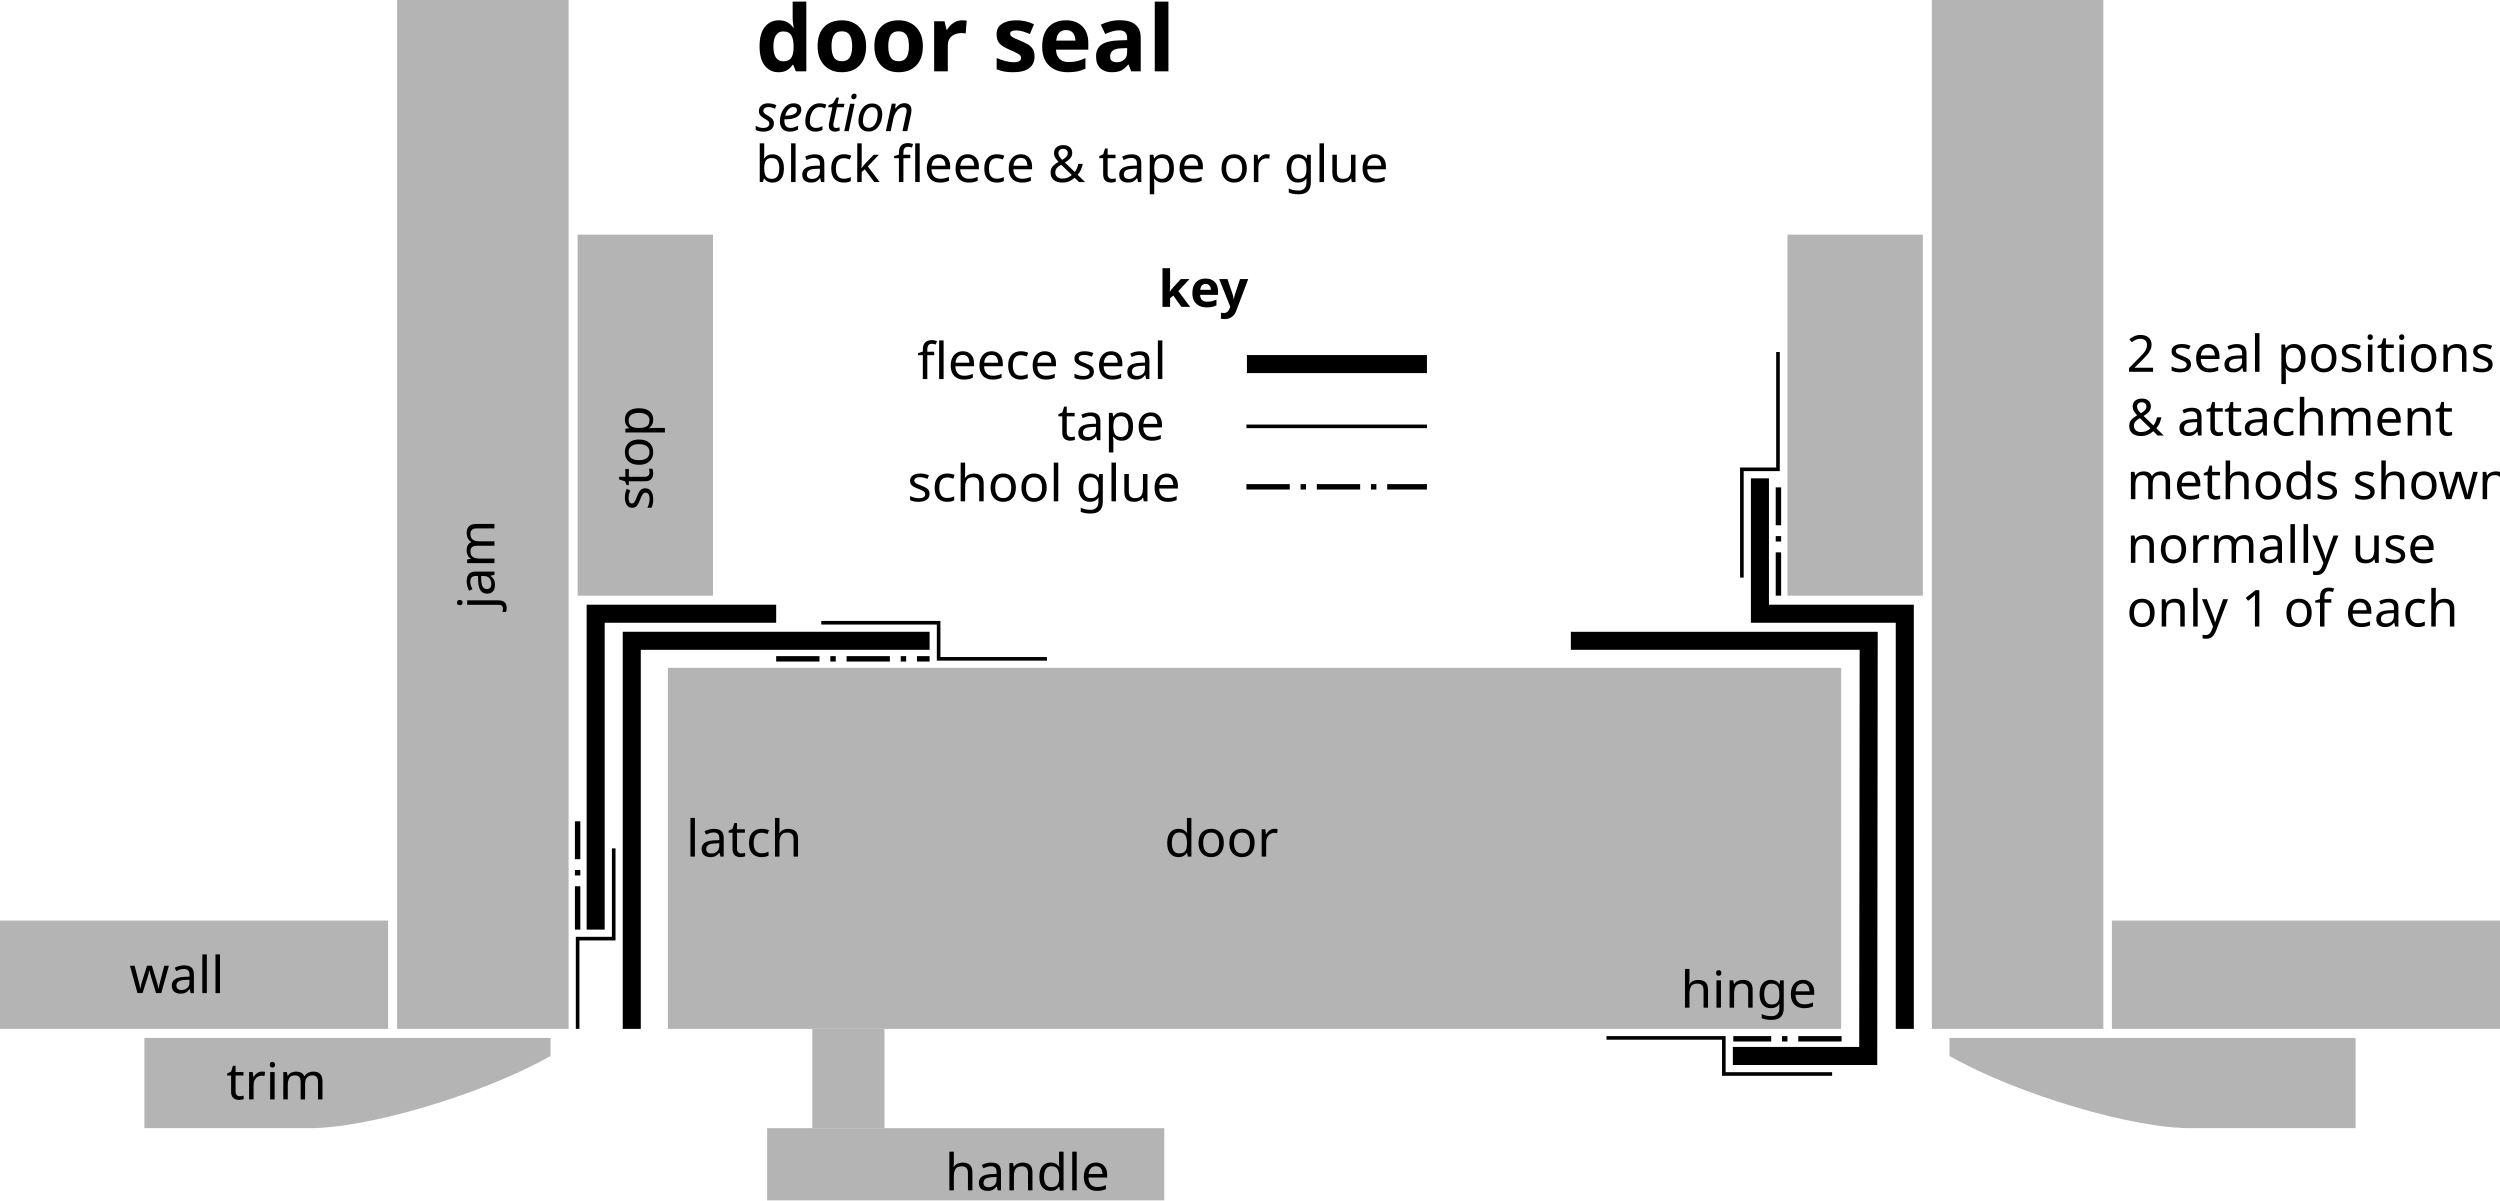
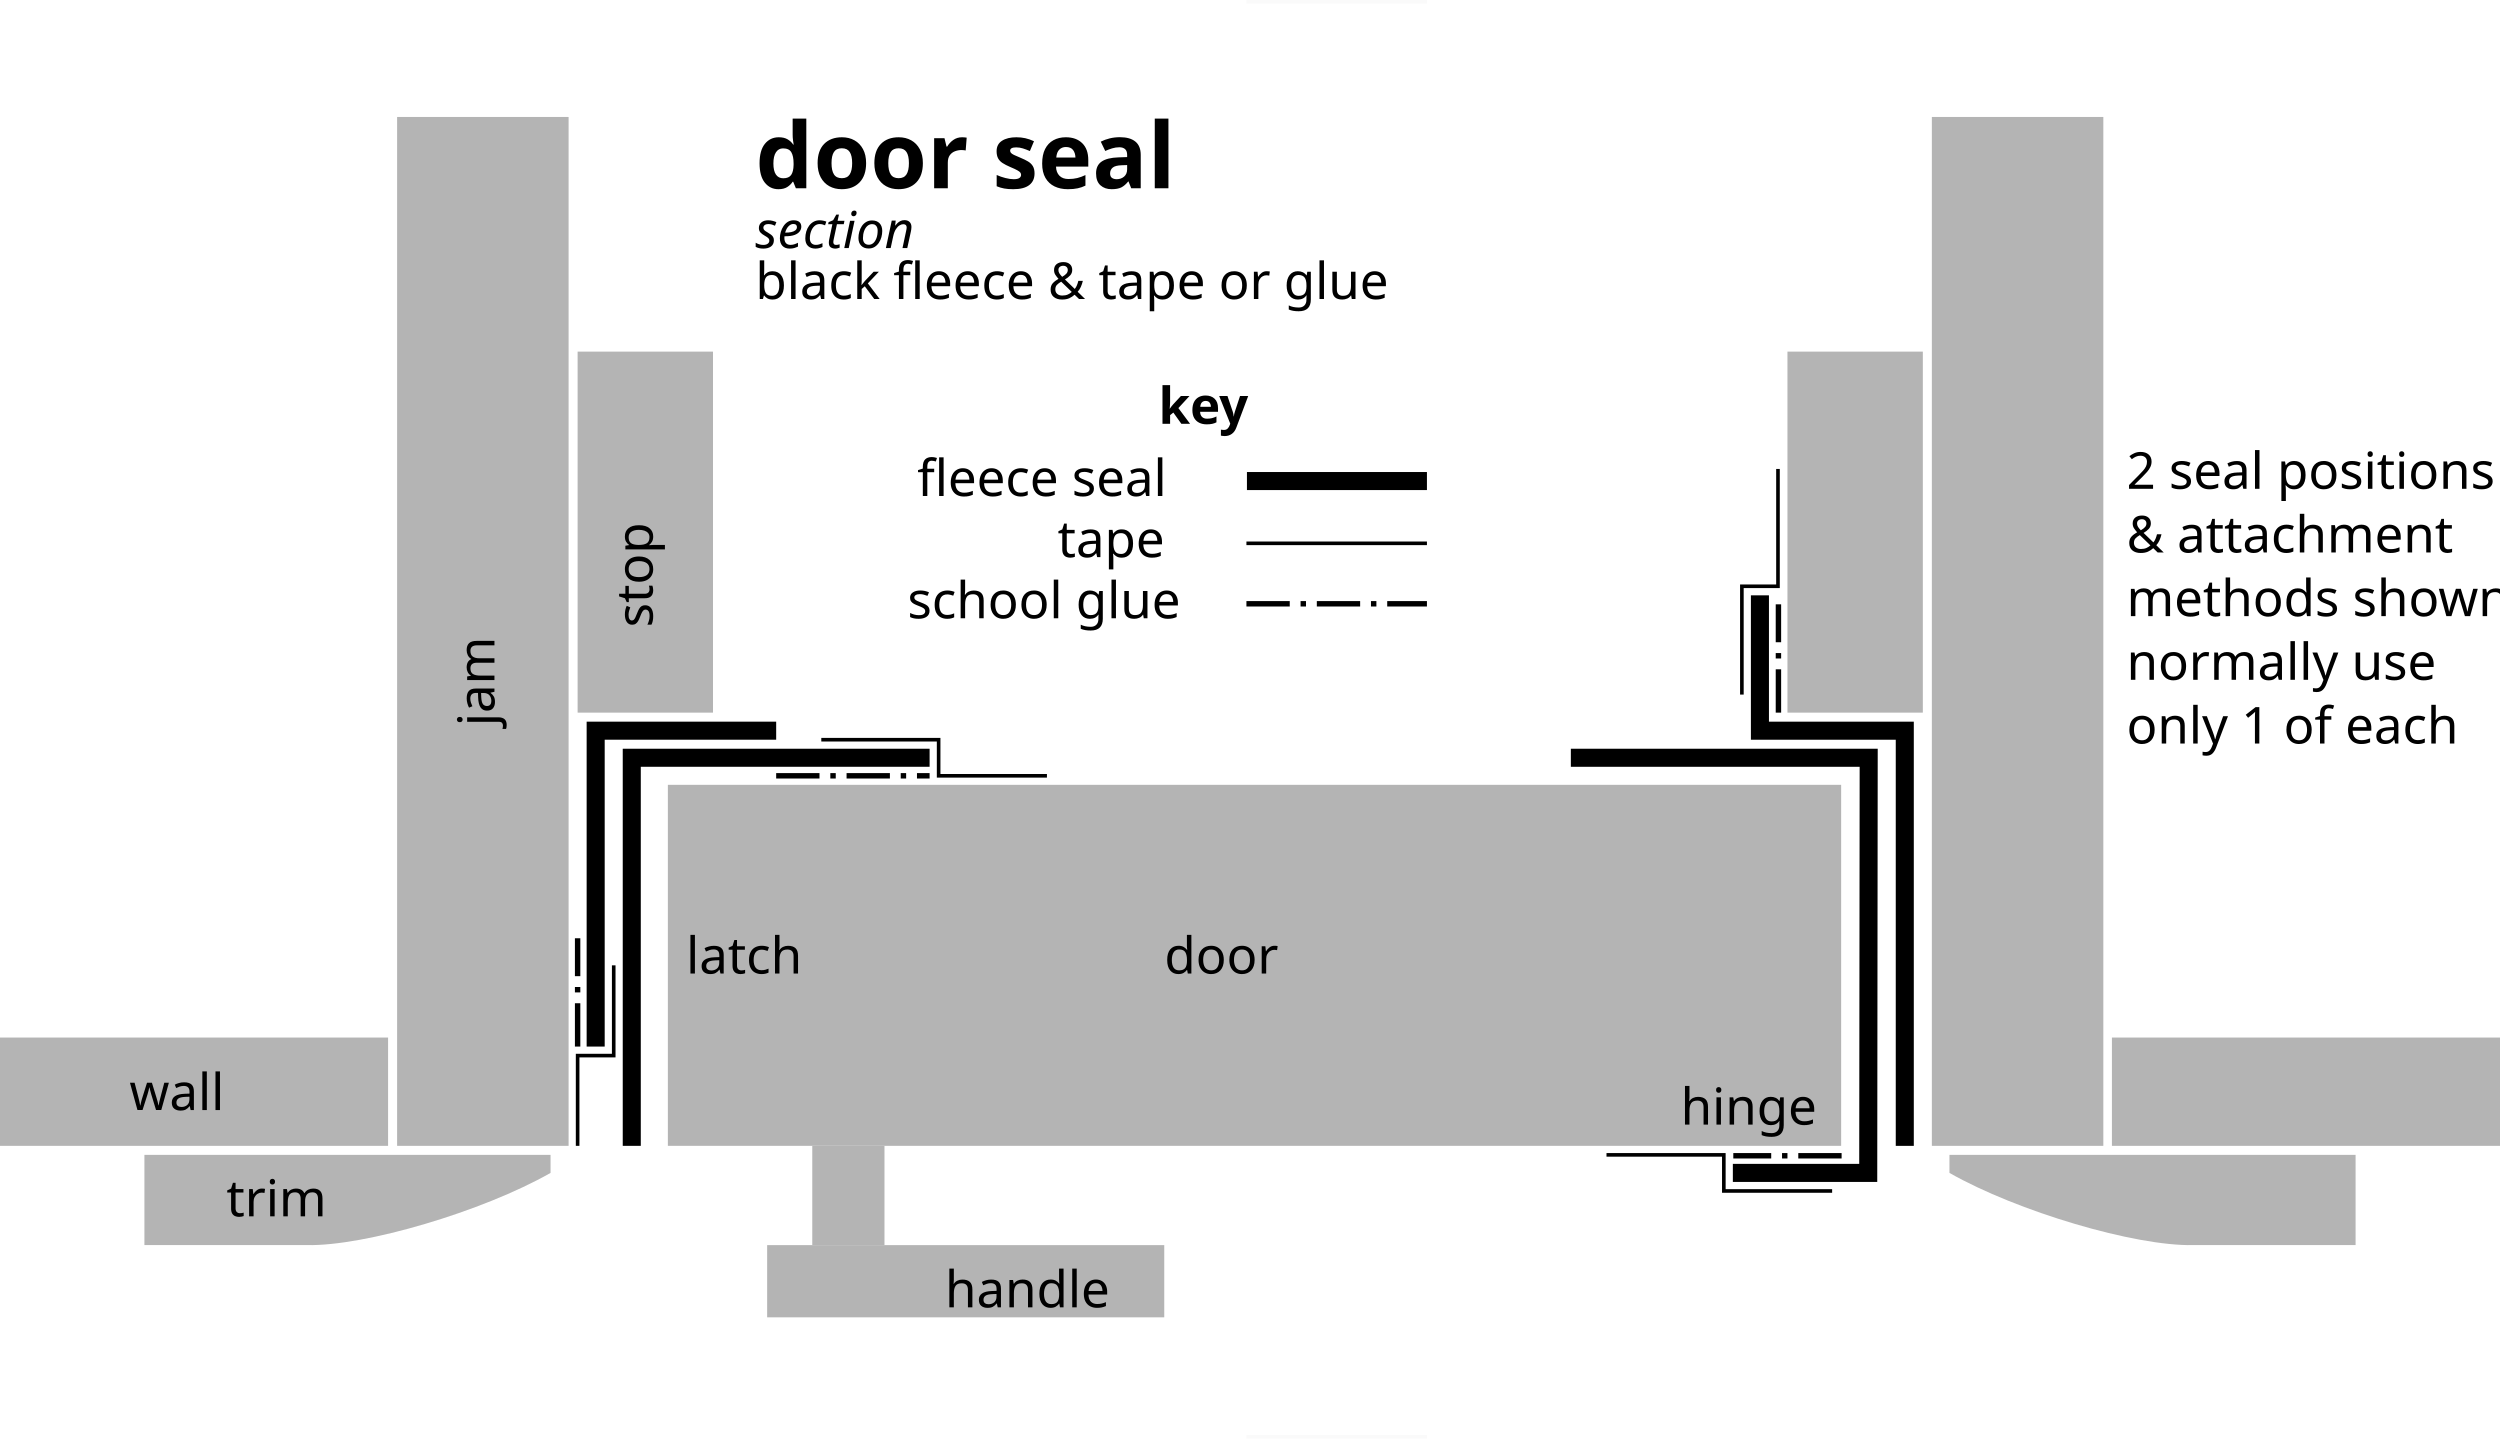
- <svg xmlns="http://www.w3.org/2000/svg" width="277mm" height="133mm" id="svg2" version="1.1" viewBox="0 0 1046.93 502.678">
+ <svg xmlns="http://www.w3.org/2000/svg" width="277mm" height="159.4mm" id="svg2" version="1.1" viewBox="0 0 1046.93 602.456">
  <defs id="defs4" />
-   <g id="layer1" transform="translate(-210.1411,-649.8771)">
+   <g id="layer1" transform="translate(-210.1411,-600.8964)">
    <path style="fill:#b4b4b4;fill-opacity:1;stroke:none;stroke-width:1.067" d="m 210.141,1035.389 162.52,3e-4 v 45.354 l -162.52,-3e-4" id="rect2983" />
    <path id="path2986" d="m 981.163,1080.742 -491.338,2e-4 V 929.561 l 491.338,-2.8e-4" style="fill:#b4b4b4;fill-opacity:1;stroke:none;stroke-width:1.067" />
    <path id="path2988" d="m 376.441,649.877 h 71.811 V 1080.744 h -71.811 z" style="fill:#b4b4b4;fill-opacity:1;stroke:none;stroke-width:1.067" />
    <path style="fill:#b4b4b4;fill-opacity:1;stroke:none;stroke-width:1.067" d="m 452.031,748.145 h 56.693 v 151.181 h -56.693 z" id="path2990" />
    <path id="path3760" d="m 270.614,1084.524 h 170.079 v 7.556 c -28.447,16.174 -77.775,30.755 -102.047,30.225 h -68.031 z" style="fill:#b4b4b4;fill-opacity:1;stroke:none;stroke-width:1.067" />
    <path id="path3761" d="m 550.299,1080.744 30.236,4e-4 v 41.574 l -30.236,-3e-4 z" style="fill:#b4b4b4;fill-opacity:1;stroke:none;stroke-width:1.067" />
    <path style="fill:#b4b4b4;fill-opacity:1;stroke:none;stroke-width:1.067" d="m 531.401,1122.319 h 166.299 v 30.237 H 531.401 Z" id="path3781" />
    <text xml:space="preserve" style="font-style:normal;font-variant:normal;font-weight:normal;font-stretch:normal;font-size:12.8px;line-height:0%;font-family:'Trebuchet MS';-inkscape-font-specification:'Trebuchet MS';letter-spacing:0px;word-spacing:0px;fill:#000000;fill-opacity:1;stroke:none;stroke-width:1.067" x="264.333" y="1065.762" id="text3783">
      <tspan id="tspan3785" x="264.333" y="1065.762" style="font-size:21.333px;line-height:1.25;stroke-width:1.067">wall</tspan>
    </text>
    <text xml:space="preserve" style="font-style:normal;font-variant:normal;font-weight:normal;font-stretch:normal;font-size:12.8px;line-height:0%;font-family:'Trebuchet MS';-inkscape-font-specification:'Trebuchet MS';letter-spacing:0px;word-spacing:0px;fill:#000000;fill-opacity:1;stroke:none;stroke-width:1.067" x="304.95" y="1110.274" id="text3787">
      <tspan id="tspan3789" x="304.95" y="1110.274" style="font-size:21.333px;line-height:1.25;stroke-width:1.067">trim</tspan>
    </text>
    <text xml:space="preserve" style="font-style:normal;font-variant:normal;font-weight:normal;font-stretch:normal;font-size:12.8px;line-height:0%;font-family:'Trebuchet MS';-inkscape-font-specification:'Trebuchet MS';letter-spacing:0px;word-spacing:0px;fill:#000000;fill-opacity:1;stroke:none;stroke-width:1.067" x="697.762" y="1008.599" id="text3791">
      <tspan id="tspan3793" x="697.762" y="1008.599" style="font-size:21.333px;line-height:1.25;stroke-width:1.067">door</tspan>
    </text>
    <text xml:space="preserve" style="font-style:normal;font-weight:normal;font-size:12.8px;line-height:0%;font-family:sans-serif;letter-spacing:0px;word-spacing:0px;fill:#000000;fill-opacity:1;stroke:none;stroke-width:1.067" x="605.895" y="1148.369" id="text3795">
      <tspan id="tspan3797" x="605.895" y="1148.369" style="font-style:normal;font-variant:normal;font-weight:normal;font-stretch:normal;font-size:21.333px;line-height:1.25;font-family:'Trebuchet MS';-inkscape-font-specification:'Trebuchet MS';stroke-width:1.067">handle</tspan>
    </text>
    <text xml:space="preserve" style="font-style:normal;font-variant:normal;font-weight:normal;font-stretch:normal;font-size:12.8px;line-height:0%;font-family:'Trebuchet MS';-inkscape-font-specification:'Trebuchet MS';letter-spacing:0px;word-spacing:0px;fill:#000000;fill-opacity:1;stroke:none;stroke-width:1.067" x="-904.977" y="417.202" id="text3799" transform="rotate(-90)">
      <tspan id="tspan3801" x="-904.977" y="417.202" style="font-size:21.333px;line-height:1.25;stroke-width:1.067">jam</tspan>
    </text>
    <text xml:space="preserve" style="font-style:normal;font-variant:normal;font-weight:normal;font-stretch:normal;font-size:12.8px;line-height:0%;font-family:'Trebuchet MS';-inkscape-font-specification:'Trebuchet MS';letter-spacing:0px;word-spacing:0px;fill:#000000;fill-opacity:1;stroke:none;stroke-width:1.067" x="-863.609" y="483.463" id="text3803" transform="rotate(-90)">
      <tspan id="tspan3805" x="-863.609" y="483.463" style="font-size:21.333px;line-height:1.25;stroke-width:1.067">stop</tspan>
    </text>
    <path id="path3809" d="M 459.59,1039.17 V 906.885 l 75.591,9e-5" style="fill:none;stroke:#000000;stroke-width:7.559;stroke-linecap:butt;stroke-linejoin:miter;stroke-miterlimit:4;stroke-dasharray:none;stroke-opacity:1" />
    <path style="fill:none;stroke:#000000;stroke-width:1.512;stroke-linecap:butt;stroke-linejoin:miter;stroke-miterlimit:4;stroke-dasharray:none;stroke-opacity:1" d="m 467.15,1005.154 v 37.795 l -15.118,-5e-4 v 37.795" id="path3005" />
    <path style="fill:none;stroke:#000000;stroke-width:2.268;stroke-linecap:butt;stroke-linejoin:miter;stroke-miterlimit:4;stroke-dasharray:18.142, 4.535, 2.268, 4.535;stroke-dashoffset:0;stroke-opacity:1" d="M 452.031,1039.169 V 993.815" id="path3007" />
    <path style="fill:none;stroke:#000000;stroke-width:1.512;stroke-linecap:butt;stroke-linejoin:miter;stroke-miterlimit:4;stroke-dasharray:none;stroke-opacity:1" d="M 648.567,925.783 H 603.213 v -15.118 h -49.134" id="path3005-2" />
    <text xml:space="preserve" style="font-style:normal;font-weight:normal;font-size:12.8px;line-height:0%;font-family:sans-serif;text-align:end;letter-spacing:0px;word-spacing:0px;text-anchor:end;fill:#000000;fill-opacity:1;stroke:none;stroke-width:1.067" x="721.145" y="808.617" id="text3813">
      <tspan x="727.562" y="808.617" id="tspan3827" style="font-style:normal;font-variant:normal;font-weight:normal;font-stretch:normal;font-size:21.333px;line-height:120%;font-family:'Trebuchet MS';-inkscape-font-specification:'Trebuchet MS';stroke-width:1.067">fleece seal </tspan>
      <tspan x="721.145" y="834.217" id="tspan3833" style="font-style:normal;font-variant:normal;font-weight:normal;font-stretch:normal;font-size:21.333px;line-height:120%;font-family:'Trebuchet MS';-inkscape-font-specification:'Trebuchet MS';stroke-width:1.067">tape</tspan>
      <tspan x="721.145" y="859.817" id="tspan3821" style="font-style:normal;font-variant:normal;font-weight:normal;font-stretch:normal;font-size:21.333px;line-height:120%;font-family:'Trebuchet MS';-inkscape-font-specification:'Trebuchet MS';stroke-width:1.067">school glue</tspan>
    </text>
    <path style="fill:none;stroke:#000000;stroke-width:1.512;stroke-linecap:butt;stroke-linejoin:miter;stroke-miterlimit:4;stroke-dasharray:none;stroke-opacity:1" d="m 732.11,828.424 h 75.591" id="path3823" />
-     <path style="fill:none;stroke:#000000;stroke-width:2.268;stroke-linecap:butt;stroke-linejoin:miter;stroke-miterlimit:4;stroke-dasharray:18.142,4.535,2.268,4.535;stroke-dashoffset:0;stroke-opacity:1" d="m 732.11,853.747 h 75.591" id="path3825" />
+     <path style="fill:none;stroke:#000000;stroke-width:2.268;stroke-linecap:butt;stroke-linejoin:miter;stroke-miterlimit:4;stroke-dasharray:18.142, 4.535, 2.268, 4.535;stroke-dashoffset:0;stroke-opacity:1" d="m 732.11,853.747 h 75.591" id="path3825" />
    <path style="fill:none;stroke:#000000;stroke-width:7.559;stroke-linecap:butt;stroke-linejoin:miter;stroke-miterlimit:4;stroke-dasharray:none;stroke-opacity:1" d="M 474.707,1080.744 V 918.223 l 124.726,7.5e-4" id="path3835" />
    <path style="fill:none;stroke:#000000;stroke-width:2.268;stroke-linecap:butt;stroke-linejoin:miter;stroke-miterlimit:4;stroke-dasharray:18.142, 4.535, 2.268, 4.535;stroke-dashoffset:0;stroke-opacity:1" d="m 535.181,925.783 h 64.252" id="path3007-9" />
    <text xml:space="preserve" style="font-style:normal;font-variant:normal;font-weight:normal;font-stretch:normal;font-size:12.8px;line-height:0%;font-family:'Trebuchet MS';-inkscape-font-specification:'Trebuchet MS';letter-spacing:0px;word-spacing:0px;fill:#000000;fill-opacity:1;stroke:none;stroke-width:1.067" x="526.49" y="679.737" id="text3855">
      <tspan x="526.49" y="679.737" style="font-style:normal;font-variant:normal;font-weight:bold;font-stretch:normal;font-size:38.4px;line-height:1;font-family:'Trebuchet MS';-inkscape-font-specification:'Trebuchet MS';stroke-width:1.067" id="tspan8529">door seal</tspan>
      <tspan x="526.49" y="704.784" style="font-style:italic;font-variant:normal;font-weight:normal;font-stretch:normal;font-size:21.333px;line-height:100%;font-family:'Trebuchet MS';-inkscape-font-specification:'Trebuchet MS';stroke-width:1.067" id="tspan3859">section </tspan>
      <tspan x="526.49" y="726.118" style="font-style:normal;font-variant:normal;font-weight:normal;font-stretch:normal;font-size:21.333px;line-height:1;font-family:'Trebuchet MS';-inkscape-font-specification:'Trebuchet MS';stroke-width:1.067" id="tspan8538">black fleece &amp; tape or glue</tspan>
    </text>
    <path style="fill:#b4b4b4;fill-opacity:1;stroke:none;stroke-width:1.067" d="m 1090.96,649.877 h -71.811 v 430.867 h 71.811 z" id="path3051" />
    <path id="path3053" d="m 1015.37,748.145 h -56.693 v 151.181 h 56.693 z" style="fill:#b4b4b4;fill-opacity:1;stroke:none;stroke-width:1.067" />
    <path style="fill:none;stroke:#000000;stroke-width:7.559;stroke-linecap:butt;stroke-linejoin:miter;stroke-miterlimit:4;stroke-dasharray:none;stroke-opacity:1" d="M 1007.811,1080.744 V 906.885 l -60.662,-2.5e-4 v -56.693" id="path3073" />
    <path id="path3077" d="M 954.897,899.326 V 853.972" style="fill:none;stroke:#000000;stroke-width:2.268;stroke-linecap:butt;stroke-linejoin:miter;stroke-miterlimit:4;stroke-dasharray:18.142, 4.535, 2.268, 4.535;stroke-dashoffset:0;stroke-opacity:1" />
    <path id="path3079" d="m 977.386,1099.641 h -45.354 v -15.118 h -49.134" style="fill:none;stroke:#000000;stroke-width:1.512;stroke-linecap:butt;stroke-linejoin:miter;stroke-miterlimit:4;stroke-dasharray:none;stroke-opacity:1" />
    <path id="path3081" d="m 935.811,1092.082 h 56.693 l 0.191,-173.859 -124.726,7.4e-4" style="fill:none;stroke:#000000;stroke-width:7.559;stroke-linecap:butt;stroke-linejoin:miter;stroke-miterlimit:4;stroke-dasharray:none;stroke-opacity:1" />
    <path id="path3083" d="M 981.354,1084.901 H 936" style="fill:none;stroke:#000000;stroke-width:2.268;stroke-linecap:butt;stroke-linejoin:miter;stroke-miterlimit:4;stroke-dasharray:18.142, 4.535, 2.268, 4.535;stroke-dashoffset:0;stroke-opacity:1" />
    <path style="fill:none;stroke:#000000;stroke-width:1.512;stroke-linecap:butt;stroke-linejoin:miter;stroke-miterlimit:4;stroke-dasharray:none;stroke-opacity:1" d="m 939.59,891.767 v -45.354 h 15.118 v -49.134" id="path3123" />
    <text xml:space="preserve" style="font-style:normal;font-weight:normal;font-size:12.8px;line-height:0%;font-family:sans-serif;letter-spacing:0px;word-spacing:0px;fill:#000000;fill-opacity:1;stroke:none;stroke-width:1.067" x="913.952" y="1071.857" id="text3897">
      <tspan id="tspan3899" x="913.952" y="1071.857" style="font-style:normal;font-variant:normal;font-weight:normal;font-stretch:normal;font-size:21.333px;line-height:1.25;font-family:'Trebuchet MS';-inkscape-font-specification:'Trebuchet MS';stroke-width:1.067">hinge</tspan>
    </text>
    <text xml:space="preserve" style="font-style:normal;font-variant:normal;font-weight:normal;font-stretch:normal;font-size:12.8px;line-height:0%;font-family:'Trebuchet MS';-inkscape-font-specification:'Trebuchet MS';letter-spacing:0px;word-spacing:0px;fill:#000000;fill-opacity:1;stroke:none;stroke-width:1.067" x="531.595" y="764.357" id="text3026">
      <tspan x="531.595" y="764.357" id="tspan3933" style="font-size:21.333px;line-height:1.25;stroke-width:1.067"> </tspan>
    </text>
    <path style="fill:none;stroke:#000000;stroke-width:7.559;stroke-linecap:butt;stroke-linejoin:miter;stroke-miterlimit:4;stroke-dasharray:none;stroke-opacity:1" d="m 807.7,802.345 -75.377,3.7e-4" id="path3905" />
    <text id="text3907" y="778.384" x="749.489" style="font-style:normal;font-variant:normal;font-weight:bold;font-stretch:normal;font-size:12.8px;line-height:0%;font-family:'Trebuchet MS';-inkscape-font-specification:'Trebuchet MS Bold';text-align:end;letter-spacing:0px;word-spacing:0px;text-anchor:end;fill:#000000;fill-opacity:1;stroke:none;stroke-width:1.067" xml:space="preserve">
      <tspan id="tspan3915" y="778.384" x="749.489" style="font-style:normal;font-variant:normal;font-weight:bold;font-stretch:normal;font-size:21.333px;line-height:142%;font-family:'Trebuchet MS';-inkscape-font-specification:'Trebuchet MS Bold';text-align:end;text-anchor:end;stroke-width:1.067">    key</tspan>
    </text>
    <text xml:space="preserve" style="font-style:normal;font-weight:normal;font-size:12.8px;line-height:0%;font-family:sans-serif;letter-spacing:0px;word-spacing:0px;fill:#000000;fill-opacity:1;stroke:none;stroke-width:1.067" x="1100.687" y="805.586" id="text3937">
      <tspan x="1100.687" y="805.586" id="tspan5763" style="font-style:normal;font-variant:normal;font-weight:normal;font-stretch:normal;font-size:21.333px;line-height:1.25;font-family:'Trebuchet MS';-inkscape-font-specification:'Trebuchet MS';stroke-width:1.067">2 seal positions</tspan>
      <tspan x="1100.687" y="832.253" id="tspan3943" style="font-style:normal;font-variant:normal;font-weight:normal;font-stretch:normal;font-size:21.333px;line-height:1.25;font-family:'Trebuchet MS';-inkscape-font-specification:'Trebuchet MS';stroke-width:1.067">&amp; attachment</tspan>
      <tspan x="1100.687" y="858.92" id="tspan3941" style="font-style:normal;font-variant:normal;font-weight:normal;font-stretch:normal;font-size:21.333px;line-height:1.25;font-family:'Trebuchet MS';-inkscape-font-specification:'Trebuchet MS';stroke-width:1.067">methods shown; </tspan>
      <tspan x="1100.687" y="885.586" id="tspan3953" style="font-style:normal;font-variant:normal;font-weight:normal;font-stretch:normal;font-size:21.333px;line-height:1.25;font-family:'Trebuchet MS';-inkscape-font-specification:'Trebuchet MS';stroke-width:1.067">normally use </tspan>
      <tspan x="1100.687" y="912.253" id="tspan5759" style="font-style:normal;font-variant:normal;font-weight:normal;font-stretch:normal;font-size:21.333px;line-height:1.25;font-family:'Trebuchet MS';-inkscape-font-specification:'Trebuchet MS';stroke-width:1.067">only 1 of each</tspan>
    </text>
    <text id="text3965" y="1008.599" x="497.464" style="font-style:normal;font-weight:normal;font-size:12.8px;line-height:0%;font-family:sans-serif;letter-spacing:0px;word-spacing:0px;fill:#000000;fill-opacity:1;stroke:none;stroke-width:1.067" xml:space="preserve">
      <tspan y="1008.599" x="497.464" id="tspan3967" style="font-style:normal;font-variant:normal;font-weight:normal;font-stretch:normal;font-size:21.333px;line-height:1.25;font-family:'Trebuchet MS';-inkscape-font-specification:'Trebuchet MS';stroke-width:1.067">latch</tspan>
    </text>
    <path id="path3969" d="m 1257.072,1035.39 -162.521,3e-4 v 45.354 l 162.521,-3e-4" style="fill:#b4b4b4;fill-opacity:1;stroke:none;stroke-width:1.067" />
    <path style="fill:#b4b4b4;fill-opacity:1;stroke:none;stroke-width:1.067" d="m 1196.598,1084.524 h -170.079 v 7.556 c 28.447,16.174 77.775,30.755 102.047,30.225 h 68.031 z" id="path3971" />
+     <path id="path873" d="m 732.11,1202.596 h 75.591" style="fill:none;stroke:#000000;stroke-width:1.512;stroke-linecap:butt;stroke-linejoin:miter;stroke-miterlimit:4;stroke-dasharray:none;stroke-opacity:0.022" />
+     <path id="path877" d="m 732.11,601.652 h 75.591" style="fill:none;stroke:#000000;stroke-width:1.512;stroke-linecap:butt;stroke-linejoin:miter;stroke-miterlimit:4;stroke-dasharray:none;stroke-opacity:0.022" />
  </g>
</svg>
